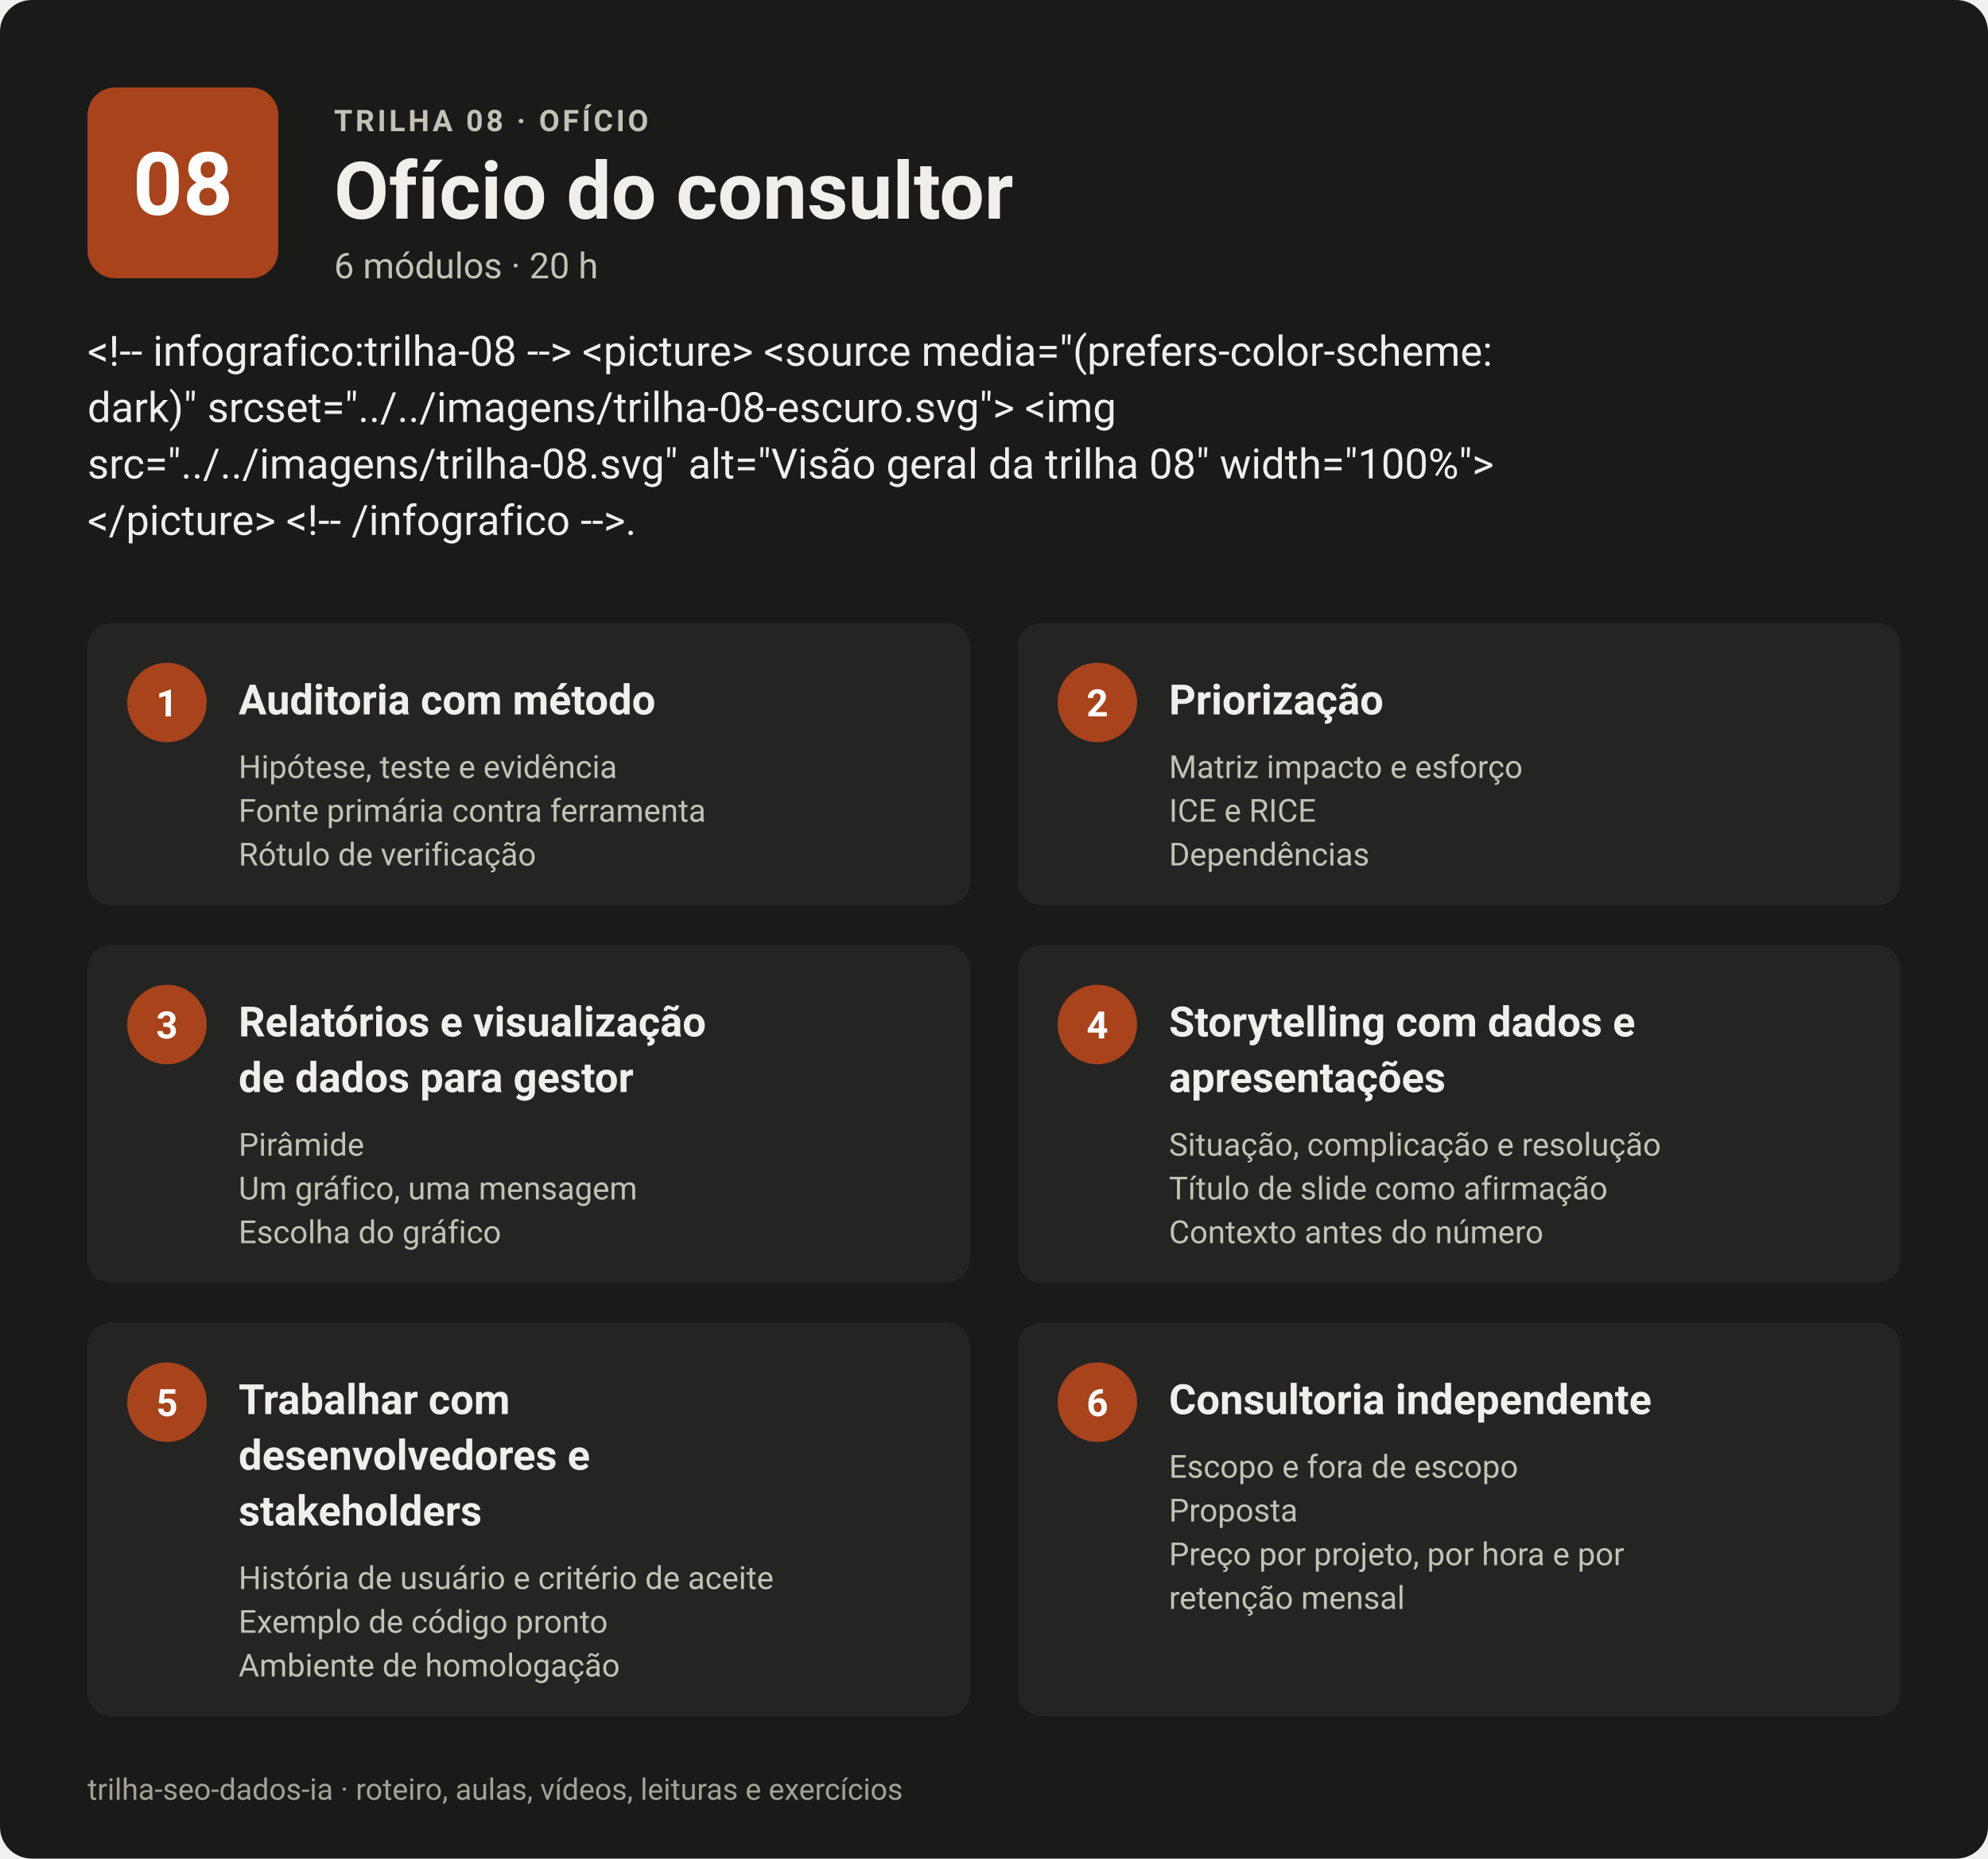
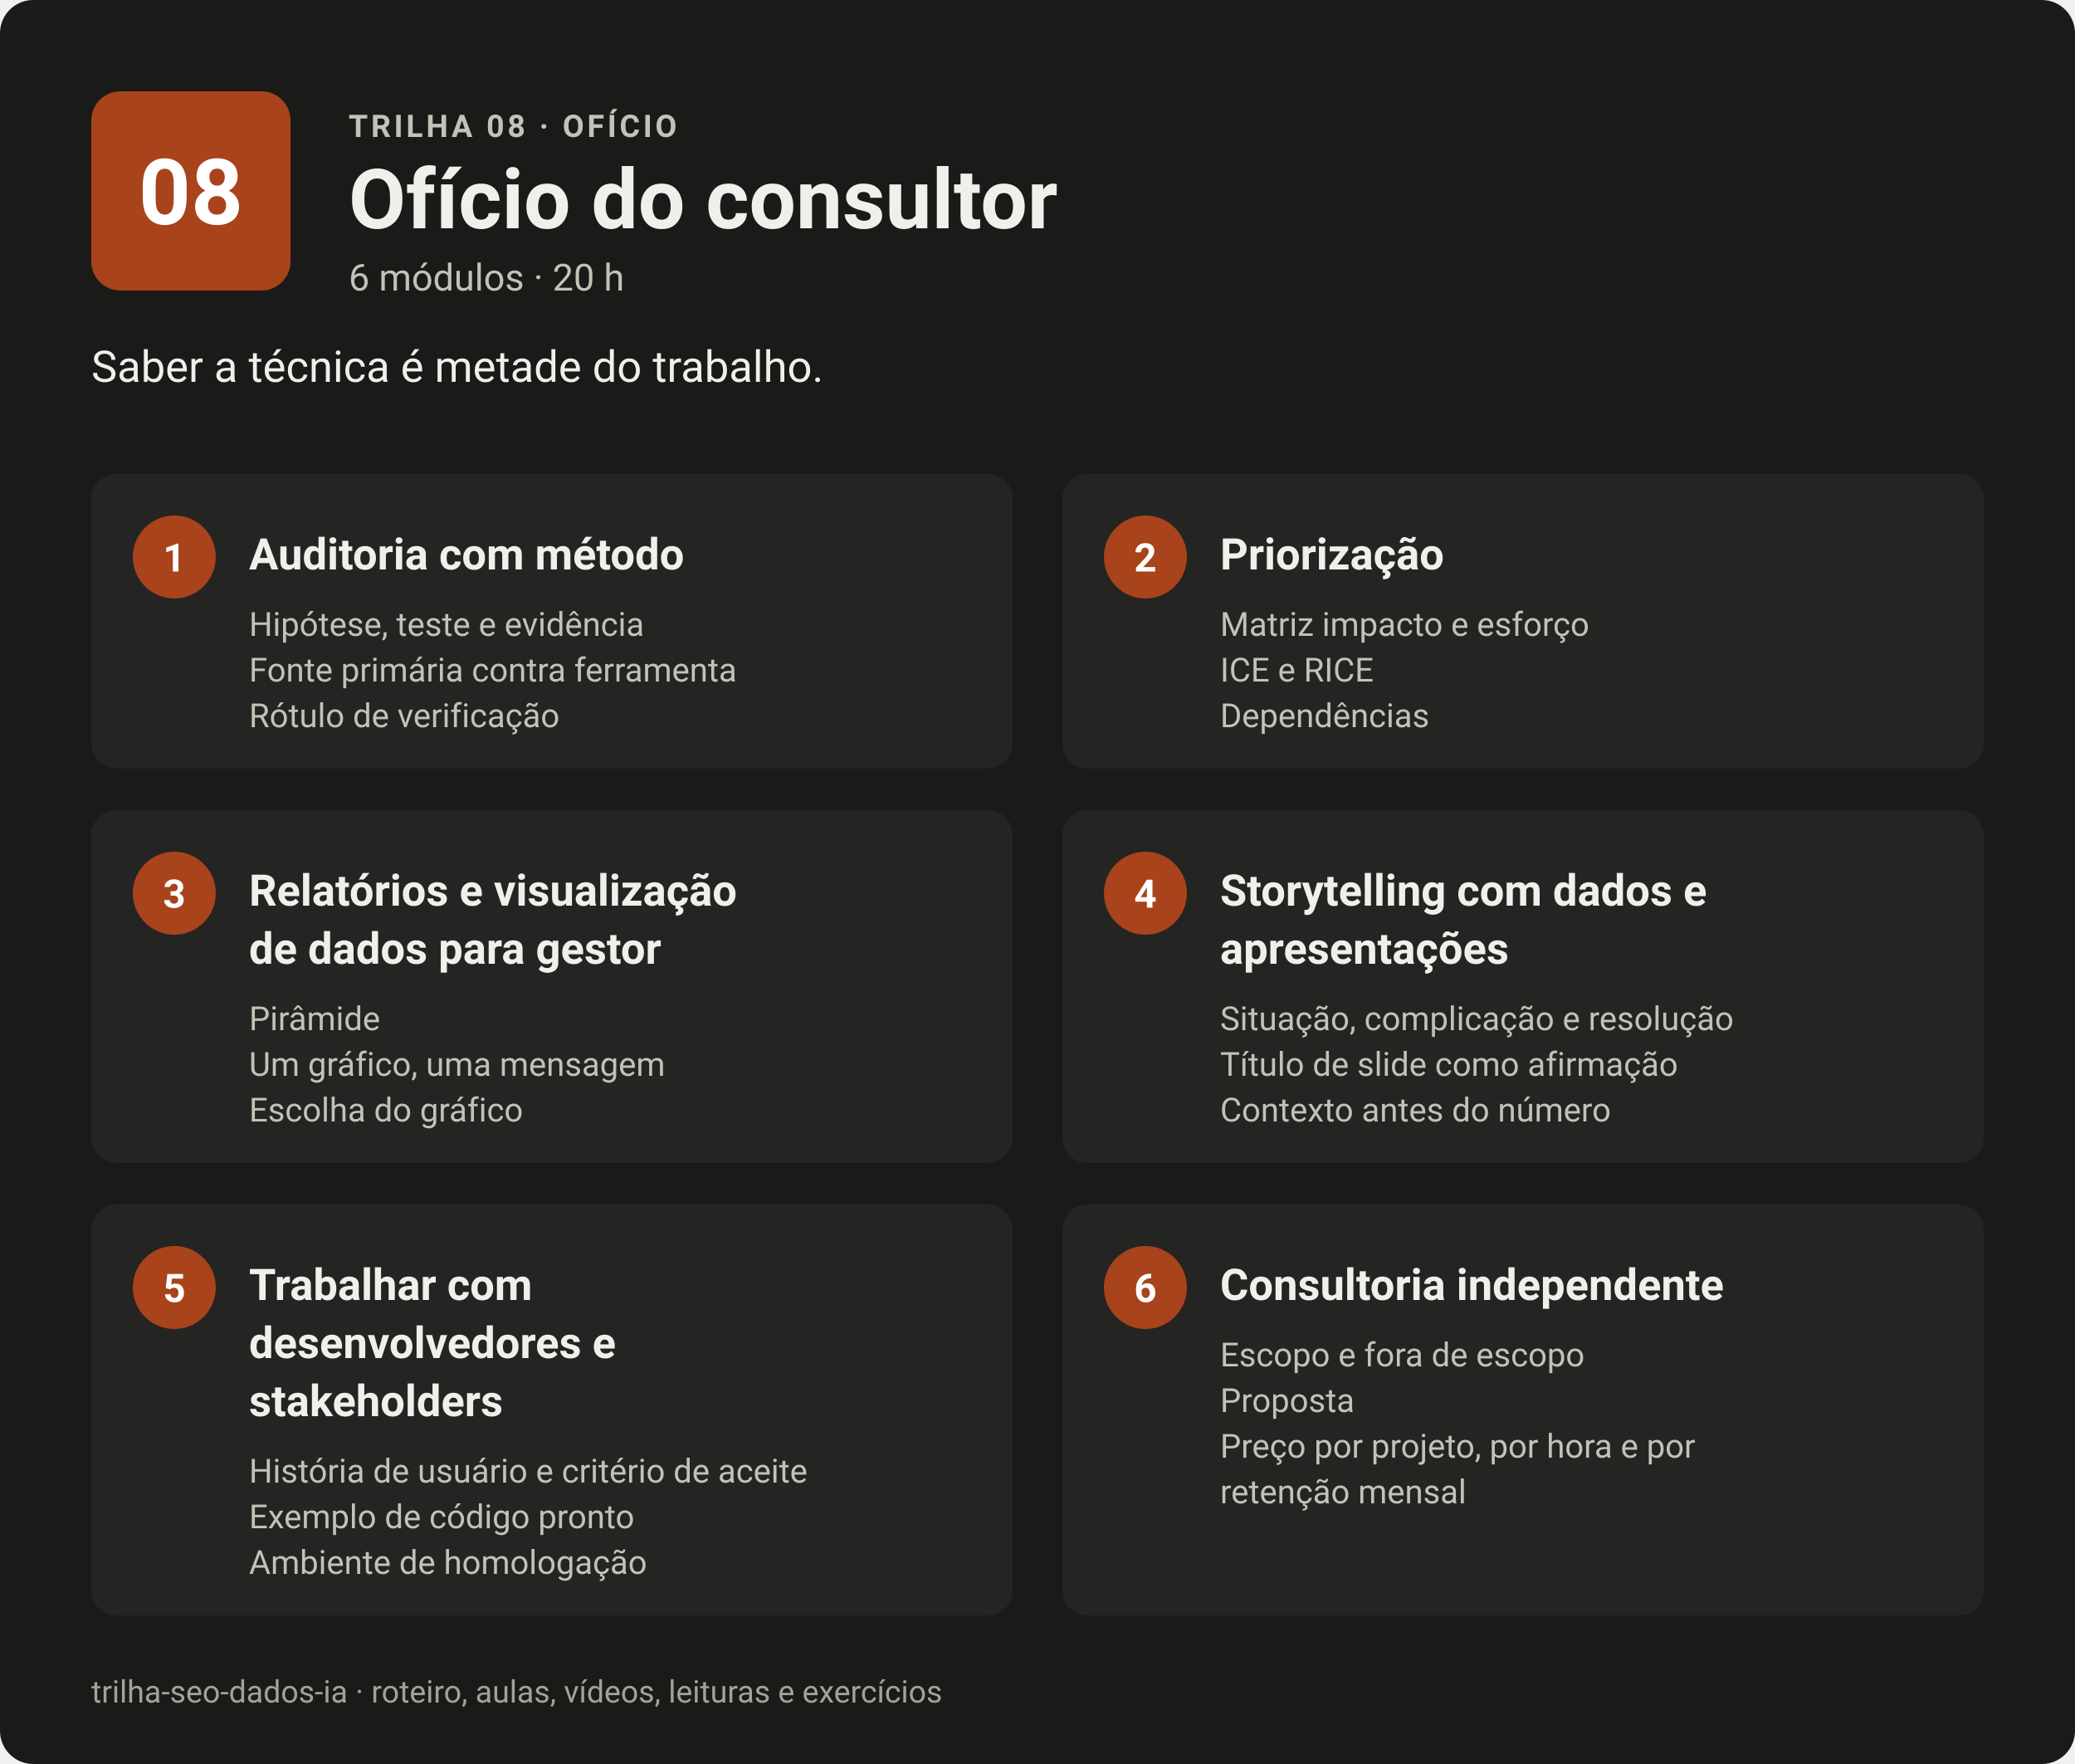
- <svg xmlns="http://www.w3.org/2000/svg" viewBox="0 0 1000 935" width="1000" height="935" role="img" aria-label="Trilha 08, Ofício do consultor. Visão geral dos módulos." font-family="-apple-system, BlinkMacSystemFont, 'Segoe UI', Roboto, Helvetica, Arial, sans-serif">
+ <svg xmlns="http://www.w3.org/2000/svg" viewBox="0 0 1000 850" width="1000" height="850" role="img" aria-label="Trilha 08, Ofício do consultor. Visão geral dos módulos." font-family="-apple-system, BlinkMacSystemFont, 'Segoe UI', Roboto, Helvetica, Arial, sans-serif">
  <defs>
    <marker id="seta" viewBox="0 0 10 10" refX="9" refY="5" markerWidth="8" markerHeight="8" orient="auto-start-reverse">
      <path d="M 0 0 L 10 5 L 0 10 z" fill="#a3a29a" />
    </marker>
  </defs>
  <rect width="100%" height="100%" rx="16" fill="#1a1a19" />
  <rect x="44.0" y="44.0" width="96.0" height="96.0" rx="14" fill="#a8431b" />
  <text x="92.0" y="108.0" font-size="44" font-weight="700" fill="#ffffff" text-anchor="middle">08</text>
  <text x="168.0" y="66.0" font-size="15" font-weight="600" fill="#c3c2b7" text-anchor="start" letter-spacing="1.5">TRILHA 08 · OFÍCIO</text>
  <text x="168.0" y="110.0" font-size="40" font-weight="700" fill="#f0efec" text-anchor="start">Ofício do consultor</text>
  <text x="168.0" y="140.0" font-size="18" font-weight="400" fill="#c3c2b7" text-anchor="start">6 módulos · 20 h</text>
-   <text x="44.0" y="184.0" font-size="21" font-weight="400" fill="#f0efec" text-anchor="start">&lt;!-- infografico:trilha-08 --&gt; &lt;picture&gt; &lt;source media="(prefers-color-scheme:</text>
-   <text x="44.0" y="212.3" font-size="21" font-weight="400" fill="#f0efec" text-anchor="start">dark)" srcset="../../imagens/trilha-08-escuro.svg"&gt; &lt;img</text>
-   <text x="44.0" y="240.7" font-size="21" font-weight="400" fill="#f0efec" text-anchor="start">src="../../imagens/trilha-08.svg" alt="Visão geral da trilha 08" width="100%"&gt;</text>
-   <text x="44.0" y="269.1" font-size="21" font-weight="400" fill="#f0efec" text-anchor="start">&lt;/picture&gt; &lt;!-- /infografico --&gt;.</text>
-   <rect x="44.0" y="313.4" width="444.0" height="142.0" rx="12" fill="#242423" />
-   <circle cx="84.0" cy="353.4" r="20" fill="#a8431b" />
-   <text x="84.0" y="360.4" font-size="19" font-weight="700" fill="#ffffff" text-anchor="middle">1</text>
-   <text x="120.0" y="359.4" font-size="21" font-weight="700" fill="#f0efec" text-anchor="start">Auditoria com método</text>
-   <text x="120.0" y="391.4" font-size="16" font-weight="400" fill="#c3c2b7" text-anchor="start">Hipótese, teste e evidência</text>
-   <text x="120.0" y="413.4" font-size="16" font-weight="400" fill="#c3c2b7" text-anchor="start">Fonte primária contra ferramenta</text>
-   <text x="120.0" y="435.4" font-size="16" font-weight="400" fill="#c3c2b7" text-anchor="start">Rótulo de verificação</text>
-   <rect x="512.0" y="313.4" width="444.0" height="142.0" rx="12" fill="#242423" />
-   <circle cx="552.0" cy="353.4" r="20" fill="#a8431b" />
-   <text x="552.0" y="360.4" font-size="19" font-weight="700" fill="#ffffff" text-anchor="middle">2</text>
-   <text x="588.0" y="359.4" font-size="21" font-weight="700" fill="#f0efec" text-anchor="start">Priorização</text>
-   <text x="588.0" y="391.4" font-size="16" font-weight="400" fill="#c3c2b7" text-anchor="start">Matriz impacto e esforço</text>
-   <text x="588.0" y="413.4" font-size="16" font-weight="400" fill="#c3c2b7" text-anchor="start">ICE e RICE</text>
-   <text x="588.0" y="435.4" font-size="16" font-weight="400" fill="#c3c2b7" text-anchor="start">Dependências</text>
-   <rect x="44.0" y="475.4" width="444.0" height="170.0" rx="12" fill="#242423" />
-   <circle cx="84.0" cy="515.4" r="20" fill="#a8431b" />
-   <text x="84.0" y="522.4" font-size="19" font-weight="700" fill="#ffffff" text-anchor="middle">3</text>
-   <text x="120.0" y="521.4" font-size="21" font-weight="700" fill="#f0efec" text-anchor="start">Relatórios e visualização</text>
-   <text x="120.0" y="549.4" font-size="21" font-weight="700" fill="#f0efec" text-anchor="start">de dados para gestor</text>
-   <text x="120.0" y="581.4" font-size="16" font-weight="400" fill="#c3c2b7" text-anchor="start">Pirâmide</text>
-   <text x="120.0" y="603.4" font-size="16" font-weight="400" fill="#c3c2b7" text-anchor="start">Um gráfico, uma mensagem</text>
-   <text x="120.0" y="625.4" font-size="16" font-weight="400" fill="#c3c2b7" text-anchor="start">Escolha do gráfico</text>
-   <rect x="512.0" y="475.4" width="444.0" height="170.0" rx="12" fill="#242423" />
-   <circle cx="552.0" cy="515.4" r="20" fill="#a8431b" />
-   <text x="552.0" y="522.4" font-size="19" font-weight="700" fill="#ffffff" text-anchor="middle">4</text>
-   <text x="588.0" y="521.4" font-size="21" font-weight="700" fill="#f0efec" text-anchor="start">Storytelling com dados e</text>
-   <text x="588.0" y="549.4" font-size="21" font-weight="700" fill="#f0efec" text-anchor="start">apresentações</text>
-   <text x="588.0" y="581.4" font-size="16" font-weight="400" fill="#c3c2b7" text-anchor="start">Situação, complicação e resolução</text>
-   <text x="588.0" y="603.4" font-size="16" font-weight="400" fill="#c3c2b7" text-anchor="start">Título de slide como afirmação</text>
-   <text x="588.0" y="625.4" font-size="16" font-weight="400" fill="#c3c2b7" text-anchor="start">Contexto antes do número</text>
-   <rect x="44.0" y="665.4" width="444.0" height="198.0" rx="12" fill="#242423" />
-   <circle cx="84.0" cy="705.4" r="20" fill="#a8431b" />
-   <text x="84.0" y="712.4" font-size="19" font-weight="700" fill="#ffffff" text-anchor="middle">5</text>
-   <text x="120.0" y="711.4" font-size="21" font-weight="700" fill="#f0efec" text-anchor="start">Trabalhar com</text>
-   <text x="120.0" y="739.4" font-size="21" font-weight="700" fill="#f0efec" text-anchor="start">desenvolvedores e</text>
-   <text x="120.0" y="767.4" font-size="21" font-weight="700" fill="#f0efec" text-anchor="start">stakeholders</text>
-   <text x="120.0" y="799.4" font-size="16" font-weight="400" fill="#c3c2b7" text-anchor="start">História de usuário e critério de aceite</text>
-   <text x="120.0" y="821.4" font-size="16" font-weight="400" fill="#c3c2b7" text-anchor="start">Exemplo de código pronto</text>
-   <text x="120.0" y="843.4" font-size="16" font-weight="400" fill="#c3c2b7" text-anchor="start">Ambiente de homologação</text>
-   <rect x="512.0" y="665.4" width="444.0" height="198.0" rx="12" fill="#242423" />
-   <circle cx="552.0" cy="705.4" r="20" fill="#a8431b" />
-   <text x="552.0" y="712.4" font-size="19" font-weight="700" fill="#ffffff" text-anchor="middle">6</text>
-   <text x="588.0" y="711.4" font-size="21" font-weight="700" fill="#f0efec" text-anchor="start">Consultoria independente</text>
-   <text x="588.0" y="743.4" font-size="16" font-weight="400" fill="#c3c2b7" text-anchor="start">Escopo e fora de escopo</text>
-   <text x="588.0" y="765.4" font-size="16" font-weight="400" fill="#c3c2b7" text-anchor="start">Proposta</text>
-   <text x="588.0" y="787.4" font-size="16" font-weight="400" fill="#c3c2b7" text-anchor="start">Preço por projeto, por hora e por</text>
-   <text x="588.0" y="809.4" font-size="16" font-weight="400" fill="#c3c2b7" text-anchor="start">retenção mensal</text>
-   <text x="44.0" y="905.4" font-size="15" font-weight="400" fill="#a3a29a" text-anchor="start">trilha-seo-dados-ia · roteiro, aulas, vídeos, leituras e exercícios</text>
+   <text x="44.0" y="184.0" font-size="21" font-weight="400" fill="#f0efec" text-anchor="start">Saber a técnica é metade do trabalho.</text>
+   <rect x="44.0" y="228.3" width="444.0" height="142.0" rx="12" fill="#242423" />
+   <circle cx="84.0" cy="268.4" r="20" fill="#a8431b" />
+   <text x="84.0" y="275.4" font-size="19" font-weight="700" fill="#ffffff" text-anchor="middle">1</text>
+   <text x="120.0" y="274.4" font-size="21" font-weight="700" fill="#f0efec" text-anchor="start">Auditoria com método</text>
+   <text x="120.0" y="306.4" font-size="16" font-weight="400" fill="#c3c2b7" text-anchor="start">Hipótese, teste e evidência</text>
+   <text x="120.0" y="328.4" font-size="16" font-weight="400" fill="#c3c2b7" text-anchor="start">Fonte primária contra ferramenta</text>
+   <text x="120.0" y="350.4" font-size="16" font-weight="400" fill="#c3c2b7" text-anchor="start">Rótulo de verificação</text>
+   <rect x="512.0" y="228.3" width="444.0" height="142.0" rx="12" fill="#242423" />
+   <circle cx="552.0" cy="268.4" r="20" fill="#a8431b" />
+   <text x="552.0" y="275.4" font-size="19" font-weight="700" fill="#ffffff" text-anchor="middle">2</text>
+   <text x="588.0" y="274.4" font-size="21" font-weight="700" fill="#f0efec" text-anchor="start">Priorização</text>
+   <text x="588.0" y="306.4" font-size="16" font-weight="400" fill="#c3c2b7" text-anchor="start">Matriz impacto e esforço</text>
+   <text x="588.0" y="328.4" font-size="16" font-weight="400" fill="#c3c2b7" text-anchor="start">ICE e RICE</text>
+   <text x="588.0" y="350.4" font-size="16" font-weight="400" fill="#c3c2b7" text-anchor="start">Dependências</text>
+   <rect x="44.0" y="390.4" width="444.0" height="170.0" rx="12" fill="#242423" />
+   <circle cx="84.0" cy="430.4" r="20" fill="#a8431b" />
+   <text x="84.0" y="437.4" font-size="19" font-weight="700" fill="#ffffff" text-anchor="middle">3</text>
+   <text x="120.0" y="436.4" font-size="21" font-weight="700" fill="#f0efec" text-anchor="start">Relatórios e visualização</text>
+   <text x="120.0" y="464.4" font-size="21" font-weight="700" fill="#f0efec" text-anchor="start">de dados para gestor</text>
+   <text x="120.0" y="496.4" font-size="16" font-weight="400" fill="#c3c2b7" text-anchor="start">Pirâmide</text>
+   <text x="120.0" y="518.4" font-size="16" font-weight="400" fill="#c3c2b7" text-anchor="start">Um gráfico, uma mensagem</text>
+   <text x="120.0" y="540.4" font-size="16" font-weight="400" fill="#c3c2b7" text-anchor="start">Escolha do gráfico</text>
+   <rect x="512.0" y="390.4" width="444.0" height="170.0" rx="12" fill="#242423" />
+   <circle cx="552.0" cy="430.4" r="20" fill="#a8431b" />
+   <text x="552.0" y="437.4" font-size="19" font-weight="700" fill="#ffffff" text-anchor="middle">4</text>
+   <text x="588.0" y="436.4" font-size="21" font-weight="700" fill="#f0efec" text-anchor="start">Storytelling com dados e</text>
+   <text x="588.0" y="464.4" font-size="21" font-weight="700" fill="#f0efec" text-anchor="start">apresentações</text>
+   <text x="588.0" y="496.4" font-size="16" font-weight="400" fill="#c3c2b7" text-anchor="start">Situação, complicação e resolução</text>
+   <text x="588.0" y="518.4" font-size="16" font-weight="400" fill="#c3c2b7" text-anchor="start">Título de slide como afirmação</text>
+   <text x="588.0" y="540.4" font-size="16" font-weight="400" fill="#c3c2b7" text-anchor="start">Contexto antes do número</text>
+   <rect x="44.0" y="580.4" width="444.0" height="198.0" rx="12" fill="#242423" />
+   <circle cx="84.0" cy="620.4" r="20" fill="#a8431b" />
+   <text x="84.0" y="627.4" font-size="19" font-weight="700" fill="#ffffff" text-anchor="middle">5</text>
+   <text x="120.0" y="626.4" font-size="21" font-weight="700" fill="#f0efec" text-anchor="start">Trabalhar com</text>
+   <text x="120.0" y="654.4" font-size="21" font-weight="700" fill="#f0efec" text-anchor="start">desenvolvedores e</text>
+   <text x="120.0" y="682.4" font-size="21" font-weight="700" fill="#f0efec" text-anchor="start">stakeholders</text>
+   <text x="120.0" y="714.4" font-size="16" font-weight="400" fill="#c3c2b7" text-anchor="start">História de usuário e critério de aceite</text>
+   <text x="120.0" y="736.4" font-size="16" font-weight="400" fill="#c3c2b7" text-anchor="start">Exemplo de código pronto</text>
+   <text x="120.0" y="758.4" font-size="16" font-weight="400" fill="#c3c2b7" text-anchor="start">Ambiente de homologação</text>
+   <rect x="512.0" y="580.4" width="444.0" height="198.0" rx="12" fill="#242423" />
+   <circle cx="552.0" cy="620.4" r="20" fill="#a8431b" />
+   <text x="552.0" y="627.4" font-size="19" font-weight="700" fill="#ffffff" text-anchor="middle">6</text>
+   <text x="588.0" y="626.4" font-size="21" font-weight="700" fill="#f0efec" text-anchor="start">Consultoria independente</text>
+   <text x="588.0" y="658.4" font-size="16" font-weight="400" fill="#c3c2b7" text-anchor="start">Escopo e fora de escopo</text>
+   <text x="588.0" y="680.4" font-size="16" font-weight="400" fill="#c3c2b7" text-anchor="start">Proposta</text>
+   <text x="588.0" y="702.4" font-size="16" font-weight="400" fill="#c3c2b7" text-anchor="start">Preço por projeto, por hora e por</text>
+   <text x="588.0" y="724.4" font-size="16" font-weight="400" fill="#c3c2b7" text-anchor="start">retenção mensal</text>
+   <text x="44.0" y="820.4" font-size="15" font-weight="400" fill="#a3a29a" text-anchor="start">trilha-seo-dados-ia · roteiro, aulas, vídeos, leituras e exercícios</text>
</svg>
